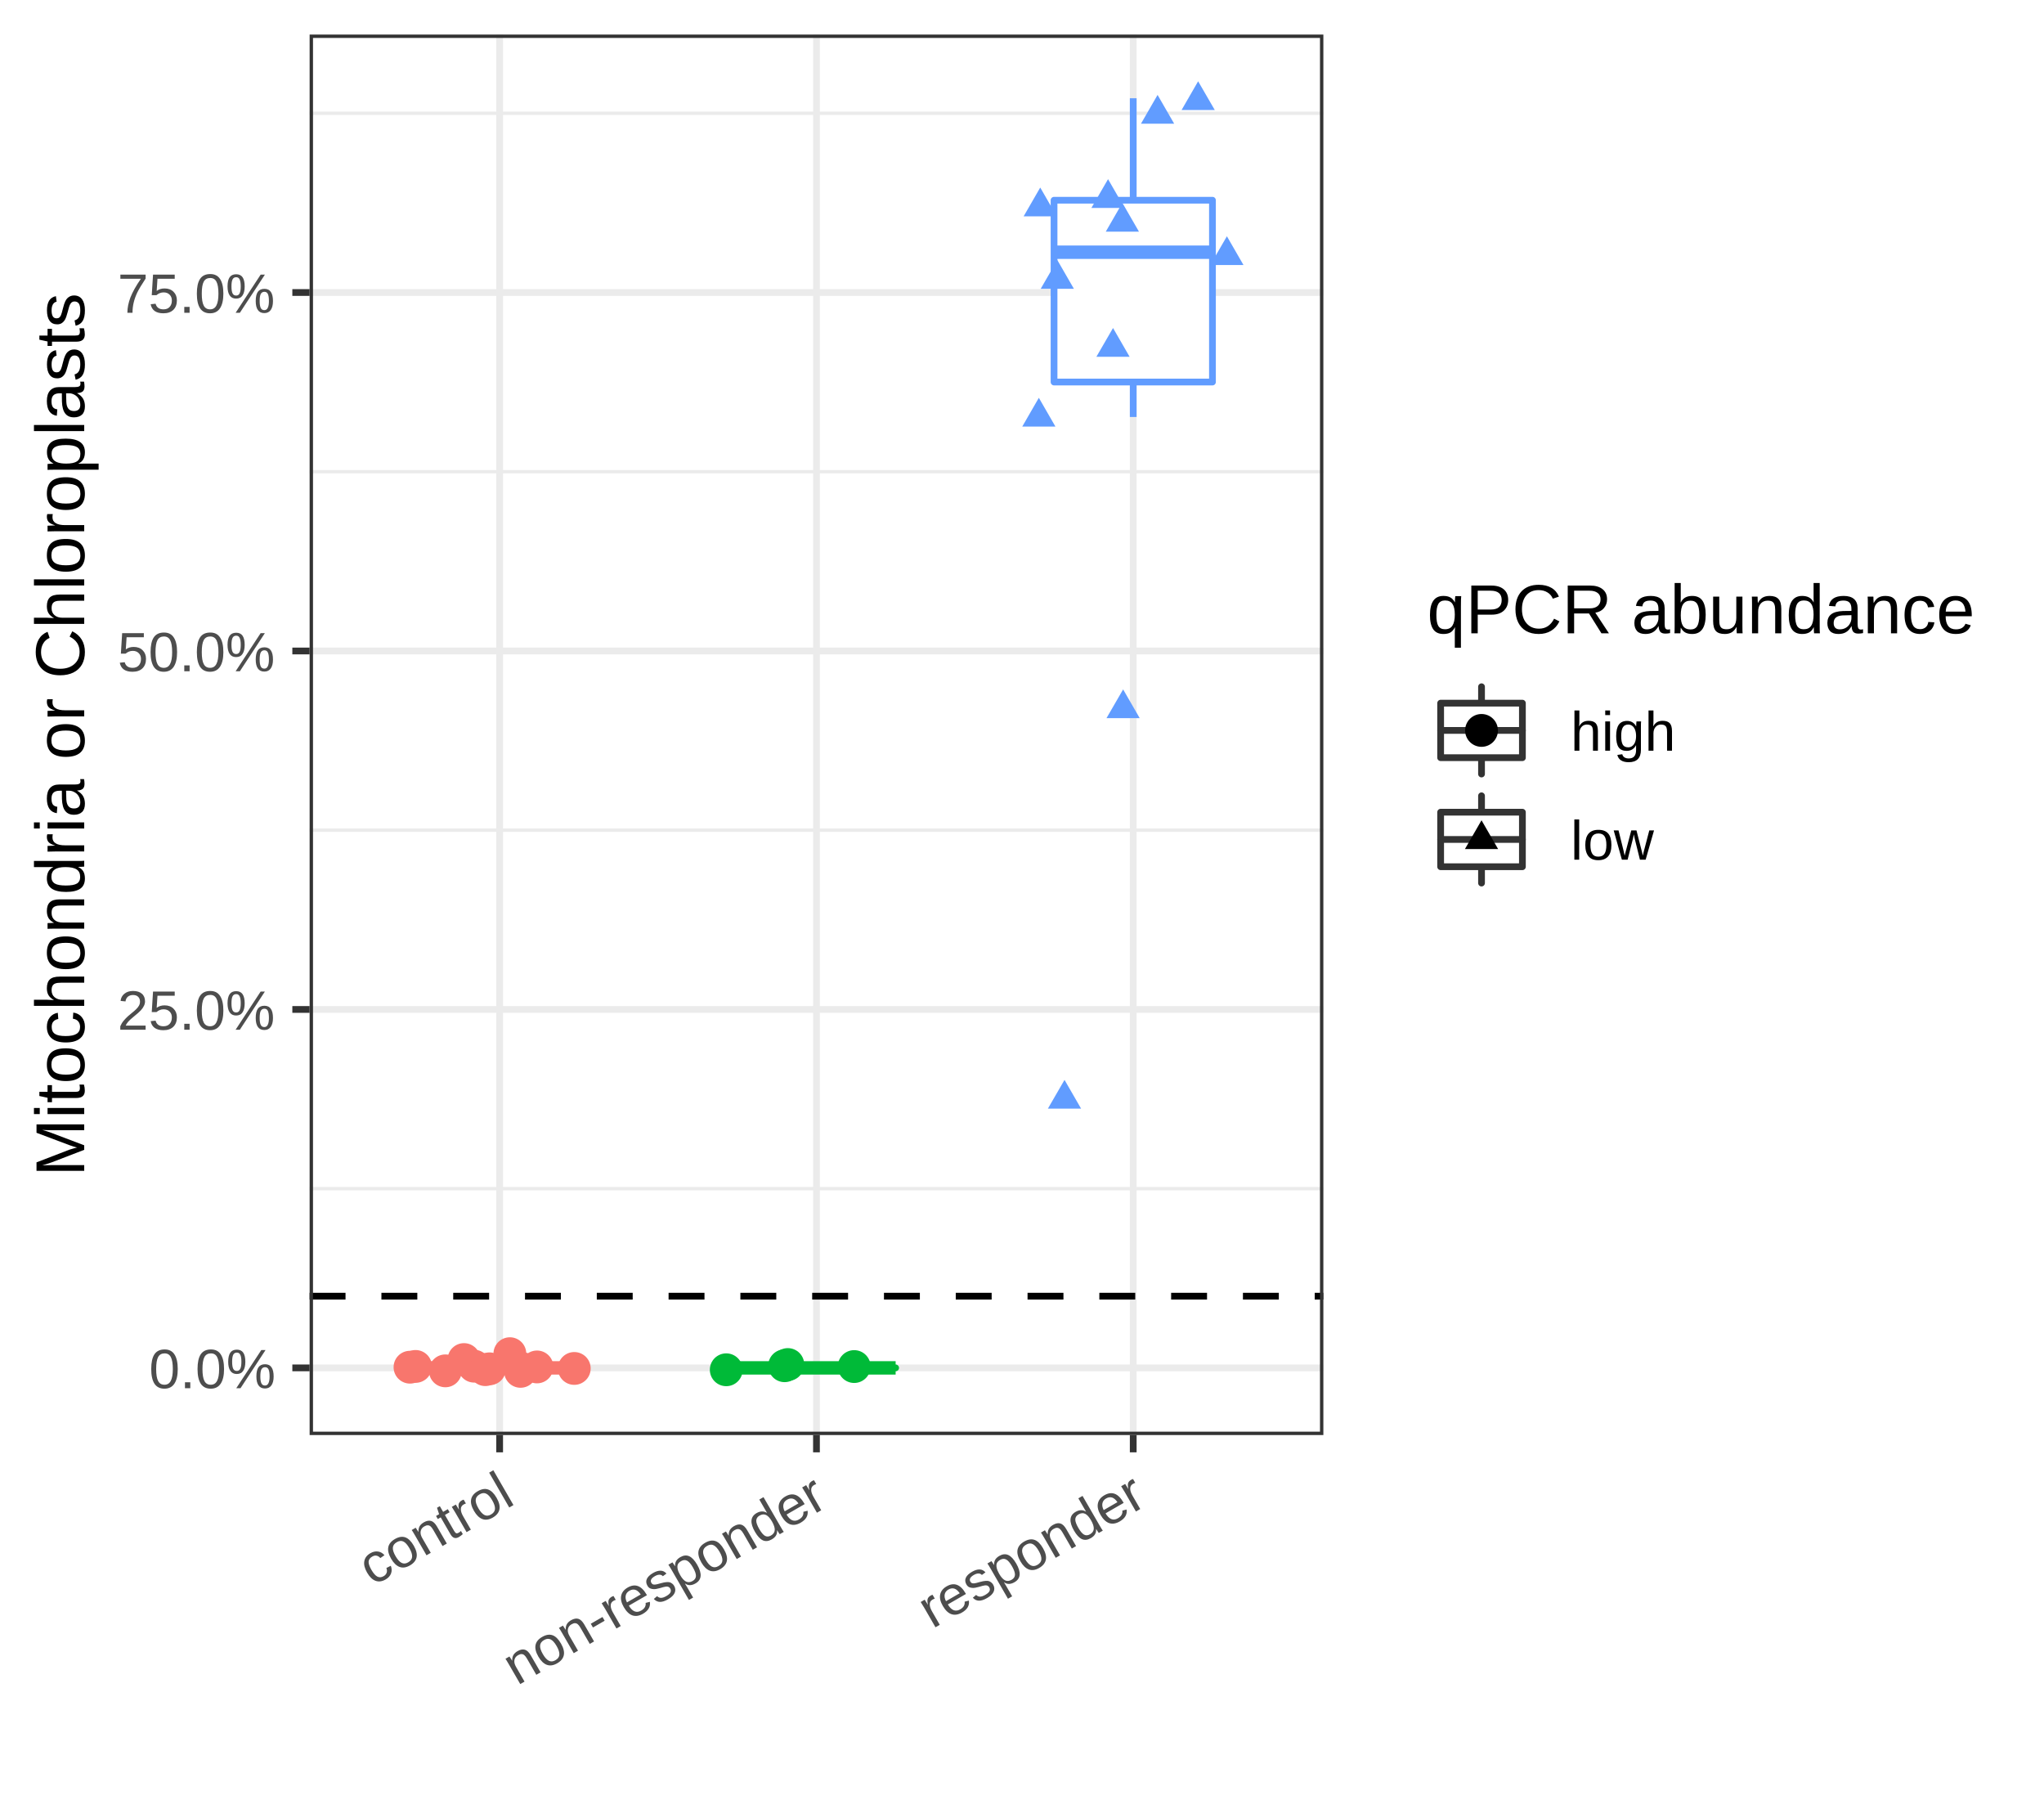
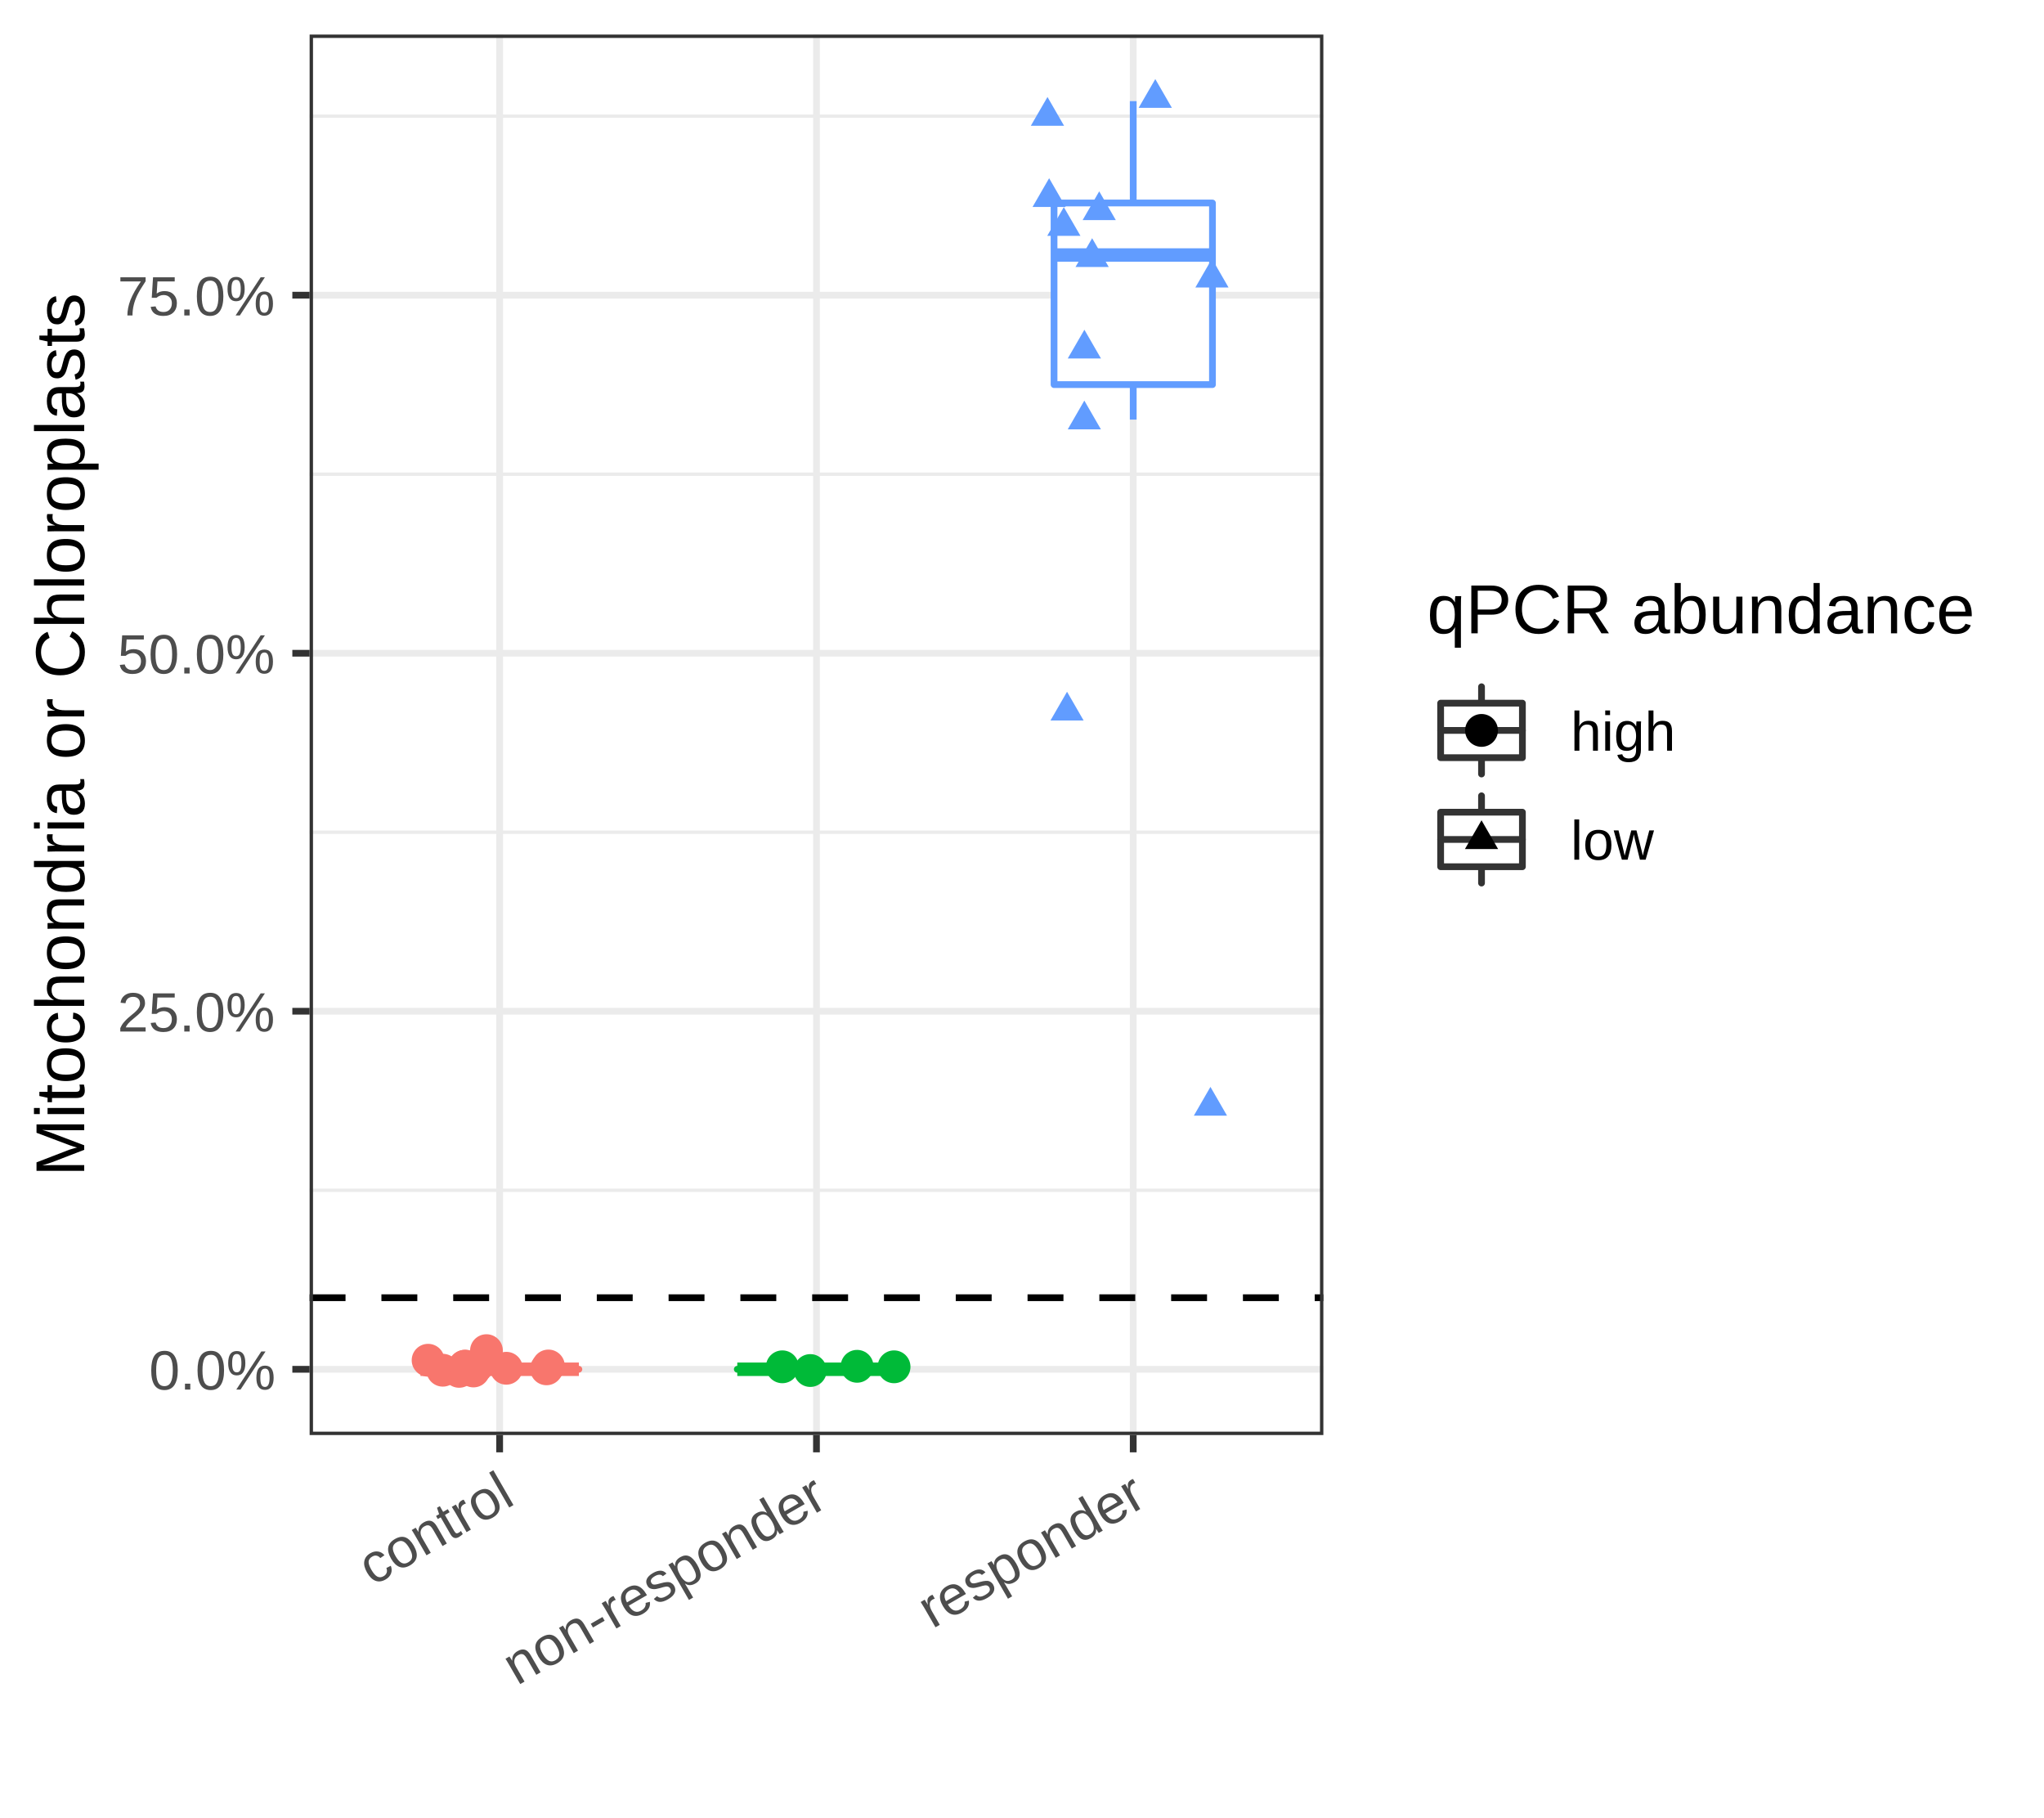
<svg xmlns="http://www.w3.org/2000/svg" viewBox="0 0 324.00 288.00">
  <defs>
    <style type="text/css">
    line, polyline, path, rect, circle {
      fill: none;
      stroke: #000000;
      stroke-linecap: round;
      stroke-linejoin: round;
      stroke-miterlimit: 10.00;
    }
  </style>
  </defs>
  <rect width="100%" height="100%" style="stroke: none; fill: #FFFFFF;" />
  <rect x="0.00" y="0.00" width="324.00" height="288.00" style="stroke-width: 1.07; stroke: #FFFFFF; fill: #FFFFFF;" />
  <defs>
    <clipPath id="cpNDkuMDc2fDIwOS43NjN8MjI3LjQwNnw1LjQ3OTQ1">
      <rect x="49.08" y="5.48" width="160.69" height="221.93" />
    </clipPath>
  </defs>
  <rect x="49.08" y="5.48" width="160.69" height="221.93" style="stroke-width: 1.07; stroke: none; fill: #FFFFFF;" clip-path="url(#cpNDkuMDc2fDIwOS43NjN8MjI3LjQwNnw1LjQ3OTQ1)" />
-   <polyline points="49.08,188.37 209.76,188.37 " style="stroke-width: 0.53; stroke: #EBEBEB; stroke-linecap: butt;" clip-path="url(#cpNDkuMDc2fDIwOS43NjN8MjI3LjQwNnw1LjQ3OTQ1)" />
-   <polyline points="49.08,131.56 209.76,131.56 " style="stroke-width: 0.53; stroke: #EBEBEB; stroke-linecap: butt;" clip-path="url(#cpNDkuMDc2fDIwOS43NjN8MjI3LjQwNnw1LjQ3OTQ1)" />
-   <polyline points="49.08,74.75 209.76,74.75 " style="stroke-width: 0.53; stroke: #EBEBEB; stroke-linecap: butt;" clip-path="url(#cpNDkuMDc2fDIwOS43NjN8MjI3LjQwNnw1LjQ3OTQ1)" />
-   <polyline points="49.08,17.95 209.76,17.95 " style="stroke-width: 0.53; stroke: #EBEBEB; stroke-linecap: butt;" clip-path="url(#cpNDkuMDc2fDIwOS43NjN8MjI3LjQwNnw1LjQ3OTQ1)" />
-   <polyline points="49.08,216.77 209.76,216.77 " style="stroke-width: 1.07; stroke: #EBEBEB; stroke-linecap: butt;" clip-path="url(#cpNDkuMDc2fDIwOS43NjN8MjI3LjQwNnw1LjQ3OTQ1)" />
-   <polyline points="49.08,159.97 209.76,159.97 " style="stroke-width: 1.07; stroke: #EBEBEB; stroke-linecap: butt;" clip-path="url(#cpNDkuMDc2fDIwOS43NjN8MjI3LjQwNnw1LjQ3OTQ1)" />
-   <polyline points="49.08,103.16 209.76,103.16 " style="stroke-width: 1.07; stroke: #EBEBEB; stroke-linecap: butt;" clip-path="url(#cpNDkuMDc2fDIwOS43NjN8MjI3LjQwNnw1LjQ3OTQ1)" />
-   <polyline points="49.08,46.35 209.76,46.35 " style="stroke-width: 1.07; stroke: #EBEBEB; stroke-linecap: butt;" clip-path="url(#cpNDkuMDc2fDIwOS43NjN8MjI3LjQwNnw1LjQ3OTQ1)" />
+   <polyline points="49.08,188.62 209.76,188.62 " style="stroke-width: 0.53; stroke: #EBEBEB; stroke-linecap: butt;" clip-path="url(#cpNDkuMDc2fDIwOS43NjN8MjI3LjQwNnw1LjQ3OTQ1)" />
+   <polyline points="49.08,131.88 209.76,131.88 " style="stroke-width: 0.53; stroke: #EBEBEB; stroke-linecap: butt;" clip-path="url(#cpNDkuMDc2fDIwOS43NjN8MjI3LjQwNnw1LjQ3OTQ1)" />
+   <polyline points="49.08,75.15 209.76,75.15 " style="stroke-width: 0.53; stroke: #EBEBEB; stroke-linecap: butt;" clip-path="url(#cpNDkuMDc2fDIwOS43NjN8MjI3LjQwNnw1LjQ3OTQ1)" />
+   <polyline points="49.08,18.41 209.76,18.41 " style="stroke-width: 0.53; stroke: #EBEBEB; stroke-linecap: butt;" clip-path="url(#cpNDkuMDc2fDIwOS43NjN8MjI3LjQwNnw1LjQ3OTQ1)" />
+   <polyline points="49.08,216.99 209.76,216.99 " style="stroke-width: 1.07; stroke: #EBEBEB; stroke-linecap: butt;" clip-path="url(#cpNDkuMDc2fDIwOS43NjN8MjI3LjQwNnw1LjQ3OTQ1)" />
+   <polyline points="49.08,160.25 209.76,160.25 " style="stroke-width: 1.07; stroke: #EBEBEB; stroke-linecap: butt;" clip-path="url(#cpNDkuMDc2fDIwOS43NjN8MjI3LjQwNnw1LjQ3OTQ1)" />
+   <polyline points="49.08,103.52 209.76,103.52 " style="stroke-width: 1.07; stroke: #EBEBEB; stroke-linecap: butt;" clip-path="url(#cpNDkuMDc2fDIwOS43NjN8MjI3LjQwNnw1LjQ3OTQ1)" />
+   <polyline points="49.08,46.78 209.76,46.78 " style="stroke-width: 1.07; stroke: #EBEBEB; stroke-linecap: butt;" clip-path="url(#cpNDkuMDc2fDIwOS43NjN8MjI3LjQwNnw1LjQ3OTQ1)" />
  <polyline points="79.20,227.41 79.20,5.48 " style="stroke-width: 1.07; stroke: #EBEBEB; stroke-linecap: butt;" clip-path="url(#cpNDkuMDc2fDIwOS43NjN8MjI3LjQwNnw1LjQ3OTQ1)" />
  <polyline points="129.42,227.41 129.42,5.48 " style="stroke-width: 1.07; stroke: #EBEBEB; stroke-linecap: butt;" clip-path="url(#cpNDkuMDc2fDIwOS43NjN8MjI3LjQwNnw1LjQ3OTQ1)" />
  <polyline points="179.63,227.41 179.63,5.48 " style="stroke-width: 1.07; stroke: #EBEBEB; stroke-linecap: butt;" clip-path="url(#cpNDkuMDc2fDIwOS43NjN8MjI3LjQwNnw1LjQ3OTQ1)" />
-   <circle cx="79.20" cy="215.39" r="1.95pt" style="stroke-width: 0.71; stroke: none;" clip-path="url(#cpNDkuMDc2fDIwOS43NjN8MjI3LjQwNnw1LjQ3OTQ1)" />
-   <circle cx="79.20" cy="214.02" r="1.95pt" style="stroke-width: 0.71; stroke: none;" clip-path="url(#cpNDkuMDc2fDIwOS43NjN8MjI3LjQwNnw1LjQ3OTQ1)" />
-   <line x1="79.20" y1="216.77" x2="79.20" y2="216.77" style="stroke-width: 1.07; stroke: #F8766D; stroke-linecap: butt;" clip-path="url(#cpNDkuMDc2fDIwOS43NjN8MjI3LjQwNnw1LjQ3OTQ1)" />
-   <line x1="79.20" y1="216.77" x2="79.20" y2="216.77" style="stroke-width: 1.07; stroke: #F8766D; stroke-linecap: butt;" clip-path="url(#cpNDkuMDc2fDIwOS43NjN8MjI3LjQwNnw1LjQ3OTQ1)" />
-   <polyline points="66.65,216.77 66.65,216.77 91.76,216.77 91.76,216.77 66.65,216.77 " style="stroke-width: 1.07; stroke: #F8766D; fill: #FFFFFF;" clip-path="url(#cpNDkuMDc2fDIwOS43NjN8MjI3LjQwNnw1LjQ3OTQ1)" />
-   <line x1="66.65" y1="216.77" x2="91.76" y2="216.77" style="stroke-width: 2.13; stroke: #F8766D; stroke-linecap: butt;" clip-path="url(#cpNDkuMDc2fDIwOS43NjN8MjI3LjQwNnw1LjQ3OTQ1)" />
-   <line x1="129.42" y1="216.77" x2="129.42" y2="216.77" style="stroke-width: 1.07; stroke: #00BA38; stroke-linecap: butt;" clip-path="url(#cpNDkuMDc2fDIwOS43NjN8MjI3LjQwNnw1LjQ3OTQ1)" />
-   <line x1="129.42" y1="216.77" x2="129.42" y2="216.77" style="stroke-width: 1.07; stroke: #00BA38; stroke-linecap: butt;" clip-path="url(#cpNDkuMDc2fDIwOS43NjN8MjI3LjQwNnw1LjQ3OTQ1)" />
-   <polyline points="116.87,216.77 116.87,216.77 141.97,216.77 141.97,216.77 116.87,216.77 " style="stroke-width: 1.07; stroke: #00BA38; fill: #FFFFFF;" clip-path="url(#cpNDkuMDc2fDIwOS43NjN8MjI3LjQwNnw1LjQ3OTQ1)" />
-   <line x1="116.87" y1="216.77" x2="141.97" y2="216.77" style="stroke-width: 2.13; stroke: #00BA38; stroke-linecap: butt;" clip-path="url(#cpNDkuMDc2fDIwOS43NjN8MjI3LjQwNnw1LjQ3OTQ1)" />
-   <circle cx="179.63" cy="174.53" r="1.95pt" style="stroke-width: 0.71; stroke: none;" clip-path="url(#cpNDkuMDc2fDIwOS43NjN8MjI3LjQwNnw1LjQ3OTQ1)" />
-   <circle cx="179.63" cy="112.68" r="1.95pt" style="stroke-width: 0.71; stroke: none;" clip-path="url(#cpNDkuMDc2fDIwOS43NjN8MjI3LjQwNnw1LjQ3OTQ1)" />
-   <line x1="179.63" y1="31.73" x2="179.63" y2="15.57" style="stroke-width: 1.07; stroke: #619CFF; stroke-linecap: butt;" clip-path="url(#cpNDkuMDc2fDIwOS43NjN8MjI3LjQwNnw1LjQ3OTQ1)" />
-   <line x1="179.63" y1="60.54" x2="179.63" y2="66.08" style="stroke-width: 1.07; stroke: #619CFF; stroke-linecap: butt;" clip-path="url(#cpNDkuMDc2fDIwOS43NjN8MjI3LjQwNnw1LjQ3OTQ1)" />
-   <polyline points="167.08,31.73 167.08,60.54 192.19,60.54 192.19,31.73 167.08,31.73 " style="stroke-width: 1.07; stroke: #619CFF; fill: #FFFFFF;" clip-path="url(#cpNDkuMDc2fDIwOS43NjN8MjI3LjQwNnw1LjQ3OTQ1)" />
-   <line x1="167.08" y1="39.97" x2="192.19" y2="39.97" style="stroke-width: 2.13; stroke: #619CFF; stroke-linecap: butt;" clip-path="url(#cpNDkuMDc2fDIwOS43NjN8MjI3LjQwNnw1LjQ3OTQ1)" />
-   <polyline points="164.89,29.72 167.52,34.28 162.26,34.28 " style="stroke-width: 0.71; stroke: none; fill: #619CFF;" clip-path="url(#cpNDkuMDc2fDIwOS43NjN8MjI3LjQwNnw1LjQ3OTQ1)" />
-   <circle cx="124.37" cy="216.43" r="1.95pt" style="stroke-width: 0.71; stroke: none; fill: #00BA38;" clip-path="url(#cpNDkuMDc2fDIwOS43NjN8MjI3LjQwNnw1LjQ3OTQ1)" />
-   <circle cx="135.40" cy="216.56" r="1.95pt" style="stroke-width: 0.71; stroke: none; fill: #00BA38;" clip-path="url(#cpNDkuMDc2fDIwOS43NjN8MjI3LjQwNnw1LjQ3OTQ1)" />
-   <polyline points="168.74,171.13 171.37,175.69 166.10,175.69 " style="stroke-width: 0.71; stroke: none; fill: #619CFF;" clip-path="url(#cpNDkuMDc2fDIwOS43NjN8MjI3LjQwNnw1LjQ3OTQ1)" />
-   <polyline points="175.64,28.39 178.27,32.95 173.00,32.95 " style="stroke-width: 0.71; stroke: none; fill: #619CFF;" clip-path="url(#cpNDkuMDc2fDIwOS43NjN8MjI3LjQwNnw1LjQ3OTQ1)" />
-   <polyline points="189.92,12.88 192.56,17.44 187.29,17.44 " style="stroke-width: 0.71; stroke: none; fill: #619CFF;" clip-path="url(#cpNDkuMDc2fDIwOS43NjN8MjI3LjQwNnw1LjQ3OTQ1)" />
-   <circle cx="82.81" cy="216.89" r="1.95pt" style="stroke-width: 0.71; stroke: none; fill: #F8766D;" clip-path="url(#cpNDkuMDc2fDIwOS43NjN8MjI3LjQwNnw1LjQ3OTQ1)" />
-   <circle cx="64.99" cy="216.66" r="1.95pt" style="stroke-width: 0.71; stroke: none; fill: #F8766D;" clip-path="url(#cpNDkuMDc2fDIwOS43NjN8MjI3LjQwNnw1LjQ3OTQ1)" />
-   <polyline points="164.67,63.04 167.30,67.60 162.04,67.60 " style="stroke-width: 0.71; stroke: none; fill: #619CFF;" clip-path="url(#cpNDkuMDc2fDIwOS43NjN8MjI3LjQwNnw1LjQ3OTQ1)" />
-   <circle cx="82.51" cy="217.32" r="1.95pt" style="stroke-width: 0.71; stroke: none; fill: #F8766D;" clip-path="url(#cpNDkuMDc2fDIwOS43NjN8MjI3LjQwNnw1LjQ3OTQ1)" />
-   <circle cx="73.55" cy="215.45" r="1.95pt" style="stroke-width: 0.71; stroke: none; fill: #F8766D;" clip-path="url(#cpNDkuMDc2fDIwOS43NjN8MjI3LjQwNnw1LjQ3OTQ1)" />
-   <circle cx="70.60" cy="217.24" r="1.95pt" style="stroke-width: 0.71; stroke: none; fill: #F8766D;" clip-path="url(#cpNDkuMDc2fDIwOS43NjN8MjI3LjQwNnw1LjQ3OTQ1)" />
-   <circle cx="77.59" cy="216.92" r="1.95pt" style="stroke-width: 0.71; stroke: none; fill: #F8766D;" clip-path="url(#cpNDkuMDc2fDIwOS43NjN8MjI3LjQwNnw1LjQ3OTQ1)" />
-   <polyline points="178.03,109.25 180.66,113.81 175.39,113.81 " style="stroke-width: 0.71; stroke: none; fill: #619CFF;" clip-path="url(#cpNDkuMDc2fDIwOS43NjN8MjI3LjQwNnw1LjQ3OTQ1)" />
-   <polyline points="183.49,15.04 186.12,19.60 180.86,19.60 " style="stroke-width: 0.71; stroke: none; fill: #619CFF;" clip-path="url(#cpNDkuMDc2fDIwOS43NjN8MjI3LjQwNnw1LjQ3OTQ1)" />
-   <polyline points="177.91,32.15 180.54,36.71 175.28,36.71 " style="stroke-width: 0.71; stroke: none; fill: #619CFF;" clip-path="url(#cpNDkuMDc2fDIwOS43NjN8MjI3LjQwNnw1LjQ3OTQ1)" />
-   <polyline points="167.60,41.21 170.23,45.77 164.96,45.77 " style="stroke-width: 0.71; stroke: none; fill: #619CFF;" clip-path="url(#cpNDkuMDc2fDIwOS43NjN8MjI3LjQwNnw1LjQ3OTQ1)" />
-   <circle cx="124.88" cy="216.24" r="1.95pt" style="stroke-width: 0.71; stroke: none; fill: #00BA38;" clip-path="url(#cpNDkuMDc2fDIwOS43NjN8MjI3LjQwNnw1LjQ3OTQ1)" />
-   <circle cx="115.12" cy="217.07" r="1.95pt" style="stroke-width: 0.71; stroke: none; fill: #00BA38;" clip-path="url(#cpNDkuMDc2fDIwOS43NjN8MjI3LjQwNnw1LjQ3OTQ1)" />
-   <polyline points="176.43,51.98 179.06,56.54 173.79,56.54 " style="stroke-width: 0.71; stroke: none; fill: #619CFF;" clip-path="url(#cpNDkuMDc2fDIwOS43NjN8MjI3LjQwNnw1LjQ3OTQ1)" />
-   <circle cx="91.03" cy="216.86" r="1.95pt" style="stroke-width: 0.71; stroke: none; fill: #F8766D;" clip-path="url(#cpNDkuMDc2fDIwOS43NjN8MjI3LjQwNnw1LjQ3OTQ1)" />
-   <circle cx="80.82" cy="214.52" r="1.95pt" style="stroke-width: 0.71; stroke: none; fill: #F8766D;" clip-path="url(#cpNDkuMDc2fDIwOS43NjN8MjI3LjQwNnw1LjQ3OTQ1)" />
-   <circle cx="85.12" cy="216.62" r="1.95pt" style="stroke-width: 0.71; stroke: none; fill: #F8766D;" clip-path="url(#cpNDkuMDc2fDIwOS43NjN8MjI3LjQwNnw1LjQ3OTQ1)" />
-   <circle cx="65.87" cy="216.54" r="1.95pt" style="stroke-width: 0.71; stroke: none; fill: #F8766D;" clip-path="url(#cpNDkuMDc2fDIwOS43NjN8MjI3LjQwNnw1LjQ3OTQ1)" />
-   <circle cx="75.16" cy="216.50" r="1.95pt" style="stroke-width: 0.71; stroke: none; fill: #F8766D;" clip-path="url(#cpNDkuMDc2fDIwOS43NjN8MjI3LjQwNnw1LjQ3OTQ1)" />
-   <circle cx="76.93" cy="217.05" r="1.95pt" style="stroke-width: 0.71; stroke: none; fill: #F8766D;" clip-path="url(#cpNDkuMDc2fDIwOS43NjN8MjI3LjQwNnw1LjQ3OTQ1)" />
-   <polyline points="194.48,37.44 197.11,42.00 191.84,42.00 " style="stroke-width: 0.71; stroke: none; fill: #619CFF;" clip-path="url(#cpNDkuMDc2fDIwOS43NjN8MjI3LjQwNnw1LjQ3OTQ1)" />
-   <line x1="49.08" y1="205.41" x2="209.76" y2="205.41" style="stroke-width: 1.07; stroke-dasharray: 5.69,5.69; stroke-linecap: butt;" clip-path="url(#cpNDkuMDc2fDIwOS43NjN8MjI3LjQwNnw1LjQ3OTQ1)" />
+   <circle cx="79.20" cy="215.61" r="1.95pt" style="stroke-width: 0.71; stroke: none;" clip-path="url(#cpNDkuMDc2fDIwOS43NjN8MjI3LjQwNnw1LjQ3OTQ1)" />
+   <circle cx="79.20" cy="214.24" r="1.95pt" style="stroke-width: 0.71; stroke: none;" clip-path="url(#cpNDkuMDc2fDIwOS43NjN8MjI3LjQwNnw1LjQ3OTQ1)" />
+   <line x1="79.20" y1="216.99" x2="79.20" y2="216.99" style="stroke-width: 1.07; stroke: #F8766D; stroke-linecap: butt;" clip-path="url(#cpNDkuMDc2fDIwOS43NjN8MjI3LjQwNnw1LjQ3OTQ1)" />
+   <line x1="79.20" y1="216.99" x2="79.20" y2="216.99" style="stroke-width: 1.07; stroke: #F8766D; stroke-linecap: butt;" clip-path="url(#cpNDkuMDc2fDIwOS43NjN8MjI3LjQwNnw1LjQ3OTQ1)" />
+   <polyline points="66.65,216.99 66.65,216.99 91.76,216.99 91.76,216.99 66.65,216.99 " style="stroke-width: 1.07; stroke: #F8766D; fill: #FFFFFF;" clip-path="url(#cpNDkuMDc2fDIwOS43NjN8MjI3LjQwNnw1LjQ3OTQ1)" />
+   <line x1="66.65" y1="216.99" x2="91.76" y2="216.99" style="stroke-width: 2.13; stroke: #F8766D; stroke-linecap: butt;" clip-path="url(#cpNDkuMDc2fDIwOS43NjN8MjI3LjQwNnw1LjQ3OTQ1)" />
+   <line x1="129.42" y1="216.99" x2="129.42" y2="216.99" style="stroke-width: 1.07; stroke: #00BA38; stroke-linecap: butt;" clip-path="url(#cpNDkuMDc2fDIwOS43NjN8MjI3LjQwNnw1LjQ3OTQ1)" />
+   <line x1="129.42" y1="216.99" x2="129.42" y2="216.99" style="stroke-width: 1.07; stroke: #00BA38; stroke-linecap: butt;" clip-path="url(#cpNDkuMDc2fDIwOS43NjN8MjI3LjQwNnw1LjQ3OTQ1)" />
+   <polyline points="116.87,216.99 116.87,216.99 141.97,216.99 141.97,216.99 116.87,216.99 " style="stroke-width: 1.07; stroke: #00BA38; fill: #FFFFFF;" clip-path="url(#cpNDkuMDc2fDIwOS43NjN8MjI3LjQwNnw1LjQ3OTQ1)" />
+   <line x1="116.87" y1="216.99" x2="141.97" y2="216.99" style="stroke-width: 2.13; stroke: #00BA38; stroke-linecap: butt;" clip-path="url(#cpNDkuMDc2fDIwOS43NjN8MjI3LjQwNnw1LjQ3OTQ1)" />
+   <circle cx="179.63" cy="174.80" r="1.95pt" style="stroke-width: 0.71; stroke: none;" clip-path="url(#cpNDkuMDc2fDIwOS43NjN8MjI3LjQwNnw1LjQ3OTQ1)" />
+   <circle cx="179.63" cy="113.03" r="1.95pt" style="stroke-width: 0.71; stroke: none;" clip-path="url(#cpNDkuMDc2fDIwOS43NjN8MjI3LjQwNnw1LjQ3OTQ1)" />
+   <line x1="179.63" y1="32.17" x2="179.63" y2="16.03" style="stroke-width: 1.07; stroke: #619CFF; stroke-linecap: butt;" clip-path="url(#cpNDkuMDc2fDIwOS43NjN8MjI3LjQwNnw1LjQ3OTQ1)" />
+   <line x1="179.63" y1="60.95" x2="179.63" y2="66.49" style="stroke-width: 1.07; stroke: #619CFF; stroke-linecap: butt;" clip-path="url(#cpNDkuMDc2fDIwOS43NjN8MjI3LjQwNnw1LjQ3OTQ1)" />
+   <polyline points="167.08,32.17 167.08,60.95 192.19,60.95 192.19,32.17 167.08,32.17 " style="stroke-width: 1.07; stroke: #619CFF; fill: #FFFFFF;" clip-path="url(#cpNDkuMDc2fDIwOS43NjN8MjI3LjQwNnw1LjQ3OTQ1)" />
+   <line x1="167.08" y1="40.41" x2="192.19" y2="40.41" style="stroke-width: 2.13; stroke: #619CFF; stroke-linecap: butt;" clip-path="url(#cpNDkuMDc2fDIwOS43NjN8MjI3LjQwNnw1LjQ3OTQ1)" />
+   <polyline points="174.24,30.32 176.87,34.88 171.61,34.88 " style="stroke-width: 0.71; stroke: none; fill: #619CFF;" clip-path="url(#cpNDkuMDc2fDIwOS43NjN8MjI3LjQwNnw1LjQ3OTQ1)" />
+   <circle cx="128.44" cy="217.19" r="1.95pt" style="stroke-width: 0.71; stroke: none; fill: #00BA38;" clip-path="url(#cpNDkuMDc2fDIwOS43NjN8MjI3LjQwNnw1LjQ3OTQ1)" />
+   <circle cx="141.72" cy="216.60" r="1.95pt" style="stroke-width: 0.71; stroke: none; fill: #00BA38;" clip-path="url(#cpNDkuMDc2fDIwOS43NjN8MjI3LjQwNnw1LjQ3OTQ1)" />
+   <polyline points="191.87,172.24 194.50,176.80 189.24,176.80 " style="stroke-width: 0.71; stroke: none; fill: #619CFF;" clip-path="url(#cpNDkuMDc2fDIwOS43NjN8MjI3LjQwNnw1LjQ3OTQ1)" />
+   <polyline points="166.30,28.24 168.93,32.80 163.67,32.80 " style="stroke-width: 0.71; stroke: none; fill: #619CFF;" clip-path="url(#cpNDkuMDc2fDIwOS43NjN8MjI3LjQwNnw1LjQ3OTQ1)" />
+   <polyline points="183.13,12.53 185.76,17.09 180.49,17.09 " style="stroke-width: 0.71; stroke: none; fill: #619CFF;" clip-path="url(#cpNDkuMDc2fDIwOS43NjN8MjI3LjQwNnw1LjQ3OTQ1)" />
+   <circle cx="74.49" cy="217.01" r="1.95pt" style="stroke-width: 0.71; stroke: none; fill: #F8766D;" clip-path="url(#cpNDkuMDc2fDIwOS43NjN8MjI3LjQwNnw1LjQ3OTQ1)" />
+   <circle cx="75.05" cy="217.26" r="1.95pt" style="stroke-width: 0.71; stroke: none; fill: #F8766D;" clip-path="url(#cpNDkuMDc2fDIwOS43NjN8MjI3LjQwNnw1LjQ3OTQ1)" />
+   <polyline points="171.88,63.48 174.51,68.04 169.25,68.04 " style="stroke-width: 0.71; stroke: none; fill: #619CFF;" clip-path="url(#cpNDkuMDc2fDIwOS43NjN8MjI3LjQwNnw1LjQ3OTQ1)" />
+   <circle cx="75.62" cy="216.52" r="1.95pt" style="stroke-width: 0.71; stroke: none; fill: #F8766D;" clip-path="url(#cpNDkuMDc2fDIwOS43NjN8MjI3LjQwNnw1LjQ3OTQ1)" />
+   <circle cx="67.86" cy="215.56" r="1.95pt" style="stroke-width: 0.71; stroke: none; fill: #F8766D;" clip-path="url(#cpNDkuMDc2fDIwOS43NjN8MjI3LjQwNnw1LjQ3OTQ1)" />
+   <circle cx="73.65" cy="216.52" r="1.95pt" style="stroke-width: 0.71; stroke: none; fill: #F8766D;" clip-path="url(#cpNDkuMDc2fDIwOS43NjN8MjI3LjQwNnw1LjQ3OTQ1)" />
+   <circle cx="80.26" cy="216.83" r="1.95pt" style="stroke-width: 0.71; stroke: none; fill: #F8766D;" clip-path="url(#cpNDkuMDc2fDIwOS43NjN8MjI3LjQwNnw1LjQ3OTQ1)" />
+   <polyline points="169.14,109.62 171.77,114.18 166.51,114.18 " style="stroke-width: 0.71; stroke: none; fill: #619CFF;" clip-path="url(#cpNDkuMDc2fDIwOS43NjN8MjI3LjQwNnw1LjQ3OTQ1)" />
+   <polyline points="166.04,15.37 168.67,19.93 163.40,19.93 " style="stroke-width: 0.71; stroke: none; fill: #619CFF;" clip-path="url(#cpNDkuMDc2fDIwOS43NjN8MjI3LjQwNnw1LjQ3OTQ1)" />
+   <polyline points="168.63,32.82 171.27,37.38 166.00,37.38 " style="stroke-width: 0.71; stroke: none; fill: #619CFF;" clip-path="url(#cpNDkuMDc2fDIwOS43NjN8MjI3LjQwNnw1LjQ3OTQ1)" />
+   <polyline points="192.11,41.00 194.74,45.56 189.48,45.56 " style="stroke-width: 0.71; stroke: none; fill: #619CFF;" clip-path="url(#cpNDkuMDc2fDIwOS43NjN8MjI3LjQwNnw1LjQ3OTQ1)" />
+   <circle cx="124.01" cy="216.60" r="1.95pt" style="stroke-width: 0.71; stroke: none; fill: #00BA38;" clip-path="url(#cpNDkuMDc2fDIwOS43NjN8MjI3LjQwNnw1LjQ3OTQ1)" />
+   <circle cx="135.86" cy="216.52" r="1.95pt" style="stroke-width: 0.71; stroke: none; fill: #00BA38;" clip-path="url(#cpNDkuMDc2fDIwOS43NjN8MjI3LjQwNnw1LjQ3OTQ1)" />
+   <polyline points="171.89,52.25 174.52,56.81 169.25,56.81 " style="stroke-width: 0.71; stroke: none; fill: #619CFF;" clip-path="url(#cpNDkuMDc2fDIwOS43NjN8MjI3LjQwNnw1LjQ3OTQ1)" />
+   <circle cx="70.19" cy="217.14" r="1.95pt" style="stroke-width: 0.71; stroke: none; fill: #F8766D;" clip-path="url(#cpNDkuMDc2fDIwOS43NjN8MjI3LjQwNnw1LjQ3OTQ1)" />
+   <circle cx="77.11" cy="214.04" r="1.95pt" style="stroke-width: 0.71; stroke: none; fill: #F8766D;" clip-path="url(#cpNDkuMDc2fDIwOS43NjN8MjI3LjQwNnw1LjQ3OTQ1)" />
+   <circle cx="72.78" cy="217.32" r="1.95pt" style="stroke-width: 0.71; stroke: none; fill: #F8766D;" clip-path="url(#cpNDkuMDc2fDIwOS43NjN8MjI3LjQwNnw1LjQ3OTQ1)" />
+   <circle cx="86.63" cy="216.92" r="1.95pt" style="stroke-width: 0.71; stroke: none; fill: #F8766D;" clip-path="url(#cpNDkuMDc2fDIwOS43NjN8MjI3LjQwNnw1LjQ3OTQ1)" />
+   <circle cx="73.76" cy="216.49" r="1.95pt" style="stroke-width: 0.71; stroke: none; fill: #F8766D;" clip-path="url(#cpNDkuMDc2fDIwOS43NjN8MjI3LjQwNnw1LjQ3OTQ1)" />
+   <circle cx="86.93" cy="216.47" r="1.95pt" style="stroke-width: 0.71; stroke: none; fill: #F8766D;" clip-path="url(#cpNDkuMDc2fDIwOS43NjN8MjI3LjQwNnw1LjQ3OTQ1)" />
+   <polyline points="173.12,37.75 175.75,42.31 170.48,42.31 " style="stroke-width: 0.71; stroke: none; fill: #619CFF;" clip-path="url(#cpNDkuMDc2fDIwOS43NjN8MjI3LjQwNnw1LjQ3OTQ1)" />
+   <line x1="49.08" y1="205.65" x2="209.76" y2="205.65" style="stroke-width: 1.07; stroke-dasharray: 5.69,5.69; stroke-linecap: butt;" clip-path="url(#cpNDkuMDc2fDIwOS43NjN8MjI3LjQwNnw1LjQ3OTQ1)" />
  <rect x="49.08" y="5.48" width="160.69" height="221.93" style="stroke-width: 1.07; stroke: #333333;" clip-path="url(#cpNDkuMDc2fDIwOS43NjN8MjI3LjQwNnw1LjQ3OTQ1)" />
  <defs>
    <clipPath id="cpMHwzMjR8Mjg4fDA=">
      <rect x="0.00" y="0.00" width="324.00" height="288.00" />
    </clipPath>
  </defs>
  <g clip-path="url(#cpMHwzMjR8Mjg4fDA=)">
-     <text x="23.63" y="219.99" style="font-size: 8.80px; fill: #4D4D4D; font-family: Arial;" textLength="20.51px" lengthAdjust="spacingAndGlyphs">0.0%</text>
+     <text x="23.63" y="220.21" style="font-size: 8.80px; fill: #4D4D4D; font-family: Arial;" textLength="20.51px" lengthAdjust="spacingAndGlyphs">0.0%</text>
  </g>
  <g clip-path="url(#cpMHwzMjR8Mjg4fDA=)">
-     <text x="18.63" y="163.18" style="font-size: 8.80px; fill: #4D4D4D; font-family: Arial;" textLength="25.52px" lengthAdjust="spacingAndGlyphs">25.0%</text>
+     <text x="18.63" y="163.47" style="font-size: 8.80px; fill: #4D4D4D; font-family: Arial;" textLength="25.52px" lengthAdjust="spacingAndGlyphs">25.0%</text>
  </g>
  <g clip-path="url(#cpMHwzMjR8Mjg4fDA=)">
-     <text x="18.63" y="106.38" style="font-size: 8.80px; fill: #4D4D4D; font-family: Arial;" textLength="25.52px" lengthAdjust="spacingAndGlyphs">50.0%</text>
+     <text x="18.63" y="106.73" style="font-size: 8.80px; fill: #4D4D4D; font-family: Arial;" textLength="25.52px" lengthAdjust="spacingAndGlyphs">50.0%</text>
  </g>
  <g clip-path="url(#cpMHwzMjR8Mjg4fDA=)">
-     <text x="18.63" y="49.57" style="font-size: 8.80px; fill: #4D4D4D; font-family: Arial;" textLength="25.52px" lengthAdjust="spacingAndGlyphs">75.0%</text>
+     <text x="18.63" y="49.99" style="font-size: 8.80px; fill: #4D4D4D; font-family: Arial;" textLength="25.52px" lengthAdjust="spacingAndGlyphs">75.0%</text>
  </g>
-   <polyline points="46.34,216.77 49.08,216.77 " style="stroke-width: 1.07; stroke: #333333; stroke-linecap: butt;" clip-path="url(#cpMHwzMjR8Mjg4fDA=)" />
-   <polyline points="46.34,159.97 49.08,159.97 " style="stroke-width: 1.07; stroke: #333333; stroke-linecap: butt;" clip-path="url(#cpMHwzMjR8Mjg4fDA=)" />
-   <polyline points="46.34,103.16 49.08,103.16 " style="stroke-width: 1.07; stroke: #333333; stroke-linecap: butt;" clip-path="url(#cpMHwzMjR8Mjg4fDA=)" />
-   <polyline points="46.34,46.35 49.08,46.35 " style="stroke-width: 1.07; stroke: #333333; stroke-linecap: butt;" clip-path="url(#cpMHwzMjR8Mjg4fDA=)" />
+   <polyline points="46.34,216.99 49.08,216.99 " style="stroke-width: 1.07; stroke: #333333; stroke-linecap: butt;" clip-path="url(#cpMHwzMjR8Mjg4fDA=)" />
+   <polyline points="46.34,160.25 49.08,160.25 " style="stroke-width: 1.07; stroke: #333333; stroke-linecap: butt;" clip-path="url(#cpMHwzMjR8Mjg4fDA=)" />
+   <polyline points="46.34,103.52 49.08,103.52 " style="stroke-width: 1.07; stroke: #333333; stroke-linecap: butt;" clip-path="url(#cpMHwzMjR8Mjg4fDA=)" />
+   <polyline points="46.34,46.78 49.08,46.78 " style="stroke-width: 1.07; stroke: #333333; stroke-linecap: butt;" clip-path="url(#cpMHwzMjR8Mjg4fDA=)" />
  <polyline points="79.20,230.15 79.20,227.41 " style="stroke-width: 1.07; stroke: #333333; stroke-linecap: butt;" clip-path="url(#cpMHwzMjR8Mjg4fDA=)" />
  <polyline points="129.42,230.15 129.42,227.41 " style="stroke-width: 1.07; stroke: #333333; stroke-linecap: butt;" clip-path="url(#cpMHwzMjR8Mjg4fDA=)" />
  <polyline points="179.63,230.15 179.63,227.41 " style="stroke-width: 1.07; stroke: #333333; stroke-linecap: butt;" clip-path="url(#cpMHwzMjR8Mjg4fDA=)" />
  <g clip-path="url(#cpMHwzMjR8Mjg4fDA=)">
    <text transform="translate(59.03,251.42) rotate(-30)" style="font-size: 8.80px; fill: #4D4D4D; font-family: Arial;" textLength="27.01px" lengthAdjust="spacingAndGlyphs">control</text>
  </g>
  <g clip-path="url(#cpMHwzMjR8Mjg4fDA=)">
    <text transform="translate(81.94,267.18) rotate(-30)" style="font-size: 8.80px; fill: #4D4D4D; font-family: Arial;" textLength="58.54px" lengthAdjust="spacingAndGlyphs">non-responder</text>
  </g>
  <g clip-path="url(#cpMHwzMjR8Mjg4fDA=)">
    <text transform="translate(147.76,258.18) rotate(-30)" style="font-size: 8.80px; fill: #4D4D4D; font-family: Arial;" textLength="40.53px" lengthAdjust="spacingAndGlyphs">responder</text>
  </g>
  <g clip-path="url(#cpMHwzMjR8Mjg4fDA=)">
    <text transform="translate(13.35,186.45) rotate(-90)" style="font-size: 11.00px; font-family: Arial;" textLength="140.01px" lengthAdjust="spacingAndGlyphs">Mitochondria or Chloroplasts</text>
  </g>
  <rect x="220.72" y="85.74" width="97.80" height="61.40" style="stroke-width: 1.07; stroke: none; fill: #FFFFFF;" clip-path="url(#cpMHwzMjR8Mjg4fDA=)" />
  <g clip-path="url(#cpMHwzMjR8Mjg4fDA=)">
    <text x="226.20" y="100.36" style="font-size: 11.00px; font-family: Arial;" textLength="86.84px" lengthAdjust="spacingAndGlyphs">qPCR abundance</text>
  </g>
  <rect x="226.20" y="107.11" width="17.28" height="17.28" style="stroke-width: 1.07; stroke: none; fill: #FFFFFF;" clip-path="url(#cpMHwzMjR8Mjg4fDA=)" />
  <polyline points="234.84,122.66 234.84,120.07 " style="stroke-width: 1.07; stroke: #333333;" clip-path="url(#cpMHwzMjR8Mjg4fDA=)" />
  <polyline points="234.84,111.43 234.84,108.83 " style="stroke-width: 1.07; stroke: #333333;" clip-path="url(#cpMHwzMjR8Mjg4fDA=)" />
  <rect x="228.36" y="111.43" width="12.96" height="8.64" style="stroke-width: 1.07; stroke: #333333; fill: #FFFFFF;" clip-path="url(#cpMHwzMjR8Mjg4fDA=)" />
  <polyline points="228.36,115.75 241.32,115.75 " style="stroke-width: 1.07; stroke: #333333;" clip-path="url(#cpMHwzMjR8Mjg4fDA=)" />
  <circle cx="234.84" cy="115.75" r="1.95pt" style="stroke-width: 0.71; stroke: none; fill: #000000;" clip-path="url(#cpMHwzMjR8Mjg4fDA=)" />
  <rect x="226.20" y="124.39" width="17.28" height="17.28" style="stroke-width: 1.07; stroke: none; fill: #FFFFFF;" clip-path="url(#cpMHwzMjR8Mjg4fDA=)" />
  <polyline points="234.84,139.94 234.84,137.35 " style="stroke-width: 1.07; stroke: #333333;" clip-path="url(#cpMHwzMjR8Mjg4fDA=)" />
  <polyline points="234.84,128.71 234.84,126.11 " style="stroke-width: 1.07; stroke: #333333;" clip-path="url(#cpMHwzMjR8Mjg4fDA=)" />
  <rect x="228.36" y="128.71" width="12.96" height="8.64" style="stroke-width: 1.07; stroke: #333333; fill: #FFFFFF;" clip-path="url(#cpMHwzMjR8Mjg4fDA=)" />
  <polyline points="228.36,133.03 241.32,133.03 " style="stroke-width: 1.07; stroke: #333333;" clip-path="url(#cpMHwzMjR8Mjg4fDA=)" />
  <polyline points="234.84,129.99 237.47,134.55 232.21,134.55 " style="stroke-width: 0.71; stroke: none; fill: #000000;" clip-path="url(#cpMHwzMjR8Mjg4fDA=)" />
  <g clip-path="url(#cpMHwzMjR8Mjg4fDA=)">
    <text x="248.96" y="118.96" style="font-size: 8.80px; font-family: Arial;" textLength="17.02px" lengthAdjust="spacingAndGlyphs">high</text>
  </g>
  <g clip-path="url(#cpMHwzMjR8Mjg4fDA=)">
    <text x="248.96" y="136.24" style="font-size: 8.80px; font-family: Arial;" textLength="13.50px" lengthAdjust="spacingAndGlyphs">low</text>
  </g>
</svg>
